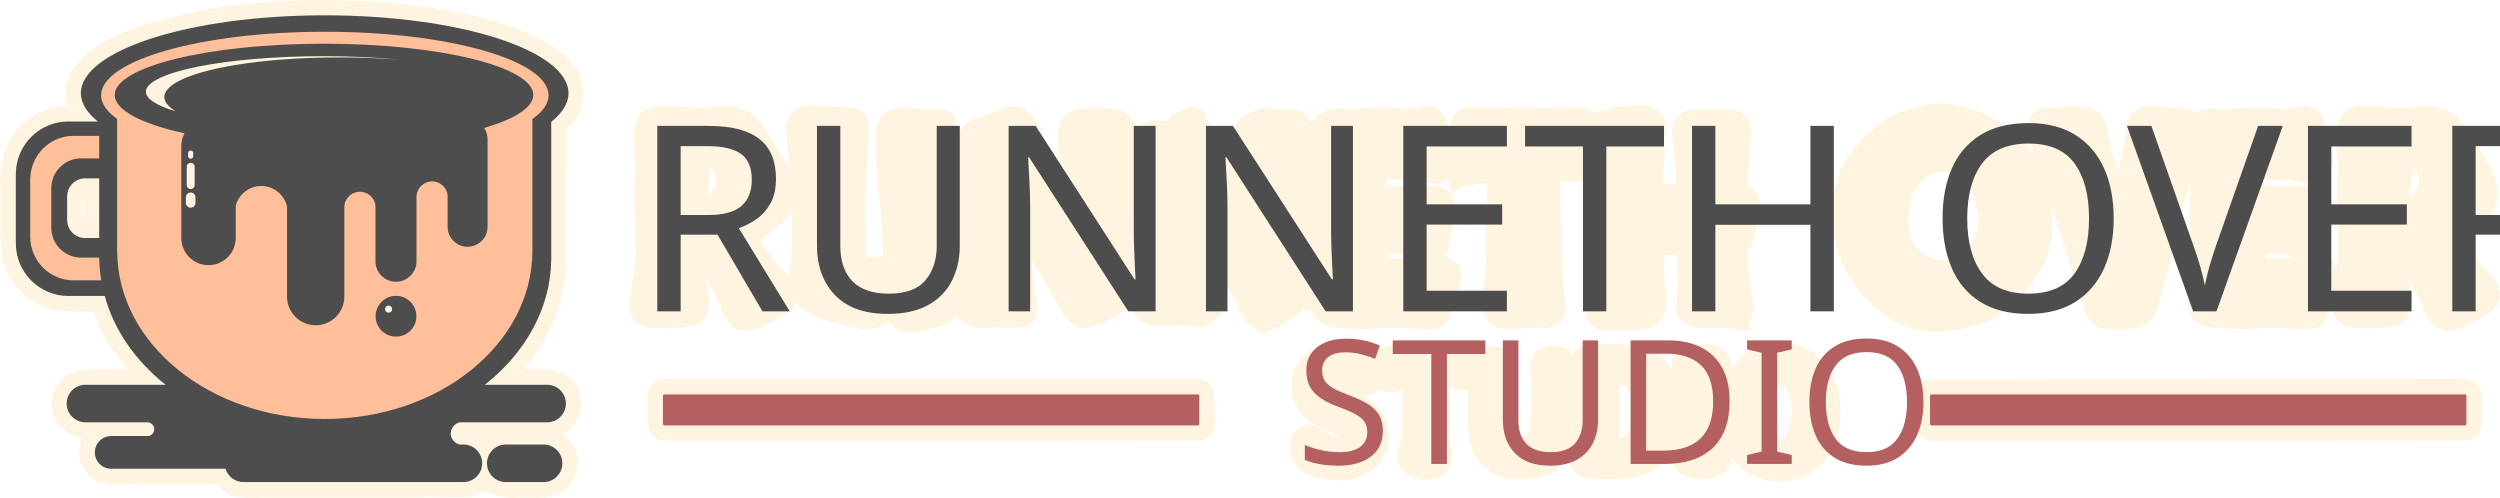
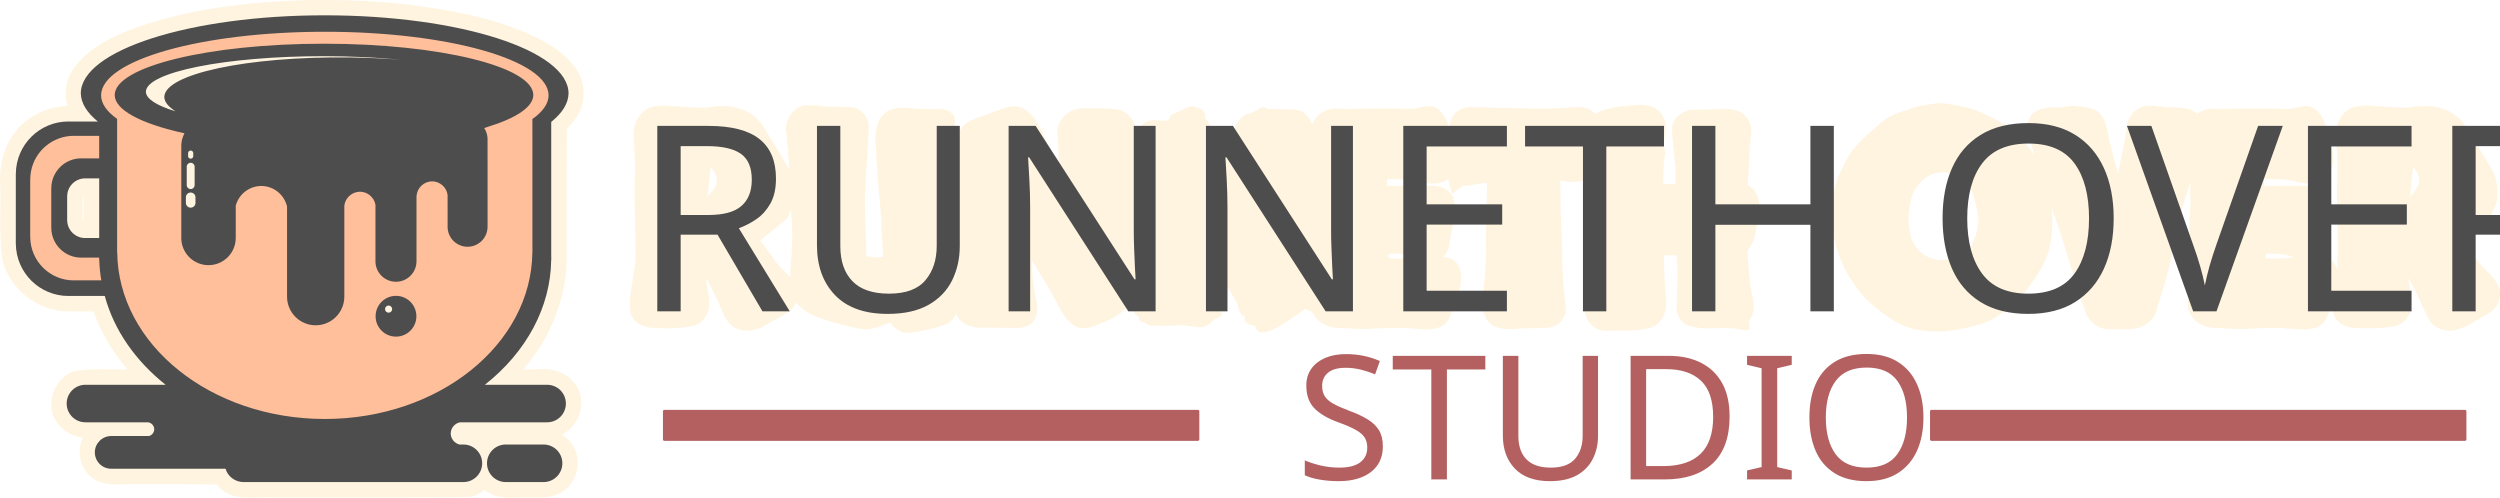
<svg xmlns="http://www.w3.org/2000/svg" width="1940.55" height="386.362" viewBox="0 0 513.437 102.225" version="1.1" id="svg1" xml:space="preserve">
  <defs id="defs1" />
  <g id="layer7" style="display:none" transform="translate(2.643998,2.489263)">
    <path style="fill:#ff0000;stroke:#ff0000;stroke-width:0.376px;stroke-linecap:butt;stroke-linejoin:miter;stroke-opacity:1" d="m 142.875,83.301 c 0,98.924 0,100.056 0,100.056" id="path16" />
  </g>
  <g id="layer5" style="display:none" transform="translate(2.643998,2.489263)">
    <path style="display:inline;fill:none;stroke:#07ff00;stroke-width:1.269;stroke-linecap:butt;stroke-linejoin:miter;stroke-dasharray:none;stroke-opacity:1" d="m 351.95,277.151 c -256.938,0 -256.938,0 -256.938,0" id="path18" />
  </g>
  <g id="layer8" style="display:none" transform="translate(2.643998,2.489263)">
    <rect style="display:inline;fill:#fff4e0;fill-opacity:1;stroke:none;stroke-width:0;stroke-linecap:round;stroke-linejoin:round;stroke-opacity:1" id="rect115" width="508" height="285.75" x="-4.9999999e-06" y="-4.9999999e-06" />
    <circle style="display:inline;fill:#00ff00;fill-opacity:1;stroke:#ff0000;stroke-width:0;stroke-linecap:round;stroke-linejoin:round;stroke-opacity:1" id="path115" cx="254" cy="142.875" r="142.875" />
  </g>
  <g id="g6" transform="translate(2.643998,2.489263)" style="display:inline">
    <g id="g2" style="opacity:1;fill:#fff4e0;fill-opacity:1;stroke:none">
      <path id="path1" style="display:inline;opacity:1;fill:#fff4e0;fill-opacity:1;stroke:none;stroke-width:0.227px;stroke-linecap:butt;stroke-linejoin:miter;stroke-opacity:1" d="M 63.672,1.992 C 62.924,2.007 62.229,2.044 61.598,2.104 51.491,3.067 33.603,4.751 27.426,7.238 21.25,9.724 18.522,12.291 17.399,14.457 c -1.123,2.166 -0.642,4.893 0.241,6.096 0.882,1.203 1.444,3.209 1.444,3.209 -0.802,0 -5.936,-0.321 -8.102,0.08 -2.166,0.401 -8.824,4.332 -9.145,8.824 -0.321,4.492 -0.08,17.487 1.043,18.69 1.123,1.203 5.053,5.615 8.824,5.695 3.77,0.08 8.021,-0.642 8.663,-0.08 0.642,0.561 4.091,9.064 5.134,10.508 1.043,1.444 9.385,10.428 13.877,12.273 4.492,1.845 16.364,5.775 27.513,5.454 11.15,-0.321 27.594,-8.102 29.278,-9.706 1.685,-1.604 10.107,-13.717 11.15,-17.246 1.043,-3.529 1.203,-35.856 1.203,-35.856 0,0 3.209,-3.208 3.449,-5.134 0.241,-1.925 -3.77,-7.54 -8.904,-9.305 C 98.256,6.305 74.901,1.76 63.672,1.992 Z M 61.718,8.2 A 35.094,7.981 0 0 1 91.124,11.828 35.094,7.981 0 0 0 68.009,9.852 35.094,7.981 0 0 0 32.915,17.834 35.094,7.981 0 0 0 38.669,22.195 35.094,7.981 0 0 1 26.624,16.182 35.094,7.981 0 0 1 61.718,8.2 Z M 35.287,27.853 h 2.647 v 13.075 h -2.647 z m -24.465,5.695 h 7.219 v 13.396 h -7.219 z m 65.054,26.15 h 2.647 v 2.486 h -2.647 z" />
      <path id="path2" style="opacity:1;fill:#fff4e0;fill-opacity:1;stroke:none;stroke-width:0;stroke-linecap:round;stroke-linejoin:round;stroke-opacity:1" d="M 62.941,8.36 A 36.397,8.021 0 0 0 26.544,16.382 36.397,8.021 0 0 0 40.432,22.667 36.397,8.021 0 0 1 32.021,17.557 36.397,8.021 0 0 1 68.418,9.536 36.397,8.021 0 0 1 90.922,11.255 36.397,8.021 0 0 0 62.941,8.36 Z M 35.368,27.993 v 12.393 h 2.346 V 27.993 Z m 41.784,32.156 a 0.854,0.854 0 0 0 -0.854,0.854 0.854,0.854 0 0 0 0.854,0.854 0.854,0.854 0 0 0 0.854,-0.854 0.854,0.854 0 0 0 -0.854,-0.854 z" />
    </g>
    <path id="path3" style="display:inline;opacity:1;fill:#fff4e0;fill-opacity:1;stroke:none;stroke-width:0;stroke-linecap:round;stroke-linejoin:round" d="m 59.66,-2.449 c -12.254,0.448 -24.663,1.879 -36.175,6.319 -4.378,1.792 -8.81,4.226 -11.422,8.318 -1.223,2.119 -1.607,4.759 -0.839,7.102 -4.554,0.116 -9.091,2.45 -11.487,6.386 -2.008,3.086 -2.618,6.885 -2.303,10.506 0.07,4.775 -0.249,9.579 0.343,14.331 1.306,6.274 7.426,11.17 13.853,10.942 1.65,0.058 3.301,-0.017 4.952,0.003 1.477,4.391 3.969,8.4 6.961,11.92 -3.65,0.034 -7.343,-0.255 -10.956,0.369 -4.125,1.324 -6.15,7.002 -3.517,10.53 1.191,1.783 3.236,2.868 5.336,3.139 -1.689,3.177 -0.226,7.745 3.249,8.987 2.759,1.045 5.744,0.359 8.608,0.55 5.184,8.77e-4 10.367,-0.014 15.551,0.055 1.022,1.121 2.259,2.115 3.788,2.4 2.618,0.645 5.327,0.113 7.986,0.287 13.399,-0.013 26.801,0.055 40.199,-0.125 1.153,-0.151 2.165,-0.775 3.105,-1.42 1.765,1.491 4.179,1.627 6.384,1.571 2.217,-0.167 4.447,0.147 6.654,-0.167 2.103,-0.246 4.084,-1.45 5.098,-3.335 1.62,-2.78 1.212,-6.782 -1.415,-8.815 -0.17,-0.302 -1.172,-0.587 -0.606,-0.779 3.561,-1.853 4.973,-7.062 2.441,-10.296 -1.608,-2.199 -4.423,-3.206 -7.084,-3.027 -1.168,0.051 -2.335,0.101 -3.504,0.055 5.694,-6.595 9.156,-15.251 8.884,-24.018 -0.005,-8.448 -0.028,-16.896 0.042,-25.343 1.276,-1.407 2.583,-2.907 3.073,-4.803 0.892,-2.915 0.109,-6.223 -1.925,-8.481 C 112.087,7.167 107.82,5.231 103.717,3.54 96.246,0.639 88.278,-0.674 80.358,-1.64 73.489,-2.395 66.566,-2.584 59.66,-2.449 Z M 103.518,31.066 c 0.008,7.048 0.096,14.105 -0.25,21.145 -0.946,7.559 -5.45,14.337 -11.377,18.974 C 83.759,77.593 73.206,80.571 62.966,80.339 56.176,80.215 49.242,78.594 43.182,75.582 35.796,71.922 29.257,65.843 26.29,58.024 25.374,55.58 24.841,53.035 24.692,50.498 24.455,44.073 24.659,37.641 24.583,31.213 c -0.007,-2.135 -0.008,-4.271 0.021,-6.406 2.192,1.093 4.573,1.713 6.895,2.463 -0.203,1.752 0.003,3.531 -0.067,5.295 -0.002,5.201 -0.144,10.414 0.209,15.606 0.848,5.021 6.802,8.338 11.525,6.457 3.845,-1.394 6.228,-5.639 5.809,-9.647 0.113,-1.774 -0.424,-3.699 0.391,-5.356 1.062,-1.182 3.617,-0.765 3.721,1.005 0.219,1.84 -0.082,3.694 0.06,5.54 0.05,4.937 -0.236,9.904 0.364,14.816 1.338,5.052 7.717,8.089 12.418,5.668 3.643,-1.627 5.781,-5.802 5.309,-9.714 0.048,-4.85 -0.056,-9.701 0.058,-14.55 0.061,3.611 -0.253,7.261 0.344,10.84 0.377,1.407 1.222,2.678 2.355,3.59 -3.282,2.596 -3.564,8.176 -0.376,10.964 2.871,2.795 8.16,2.689 10.658,-0.556 2.577,-2.927 2.284,-8.045 -0.92,-10.406 2.263,-1.759 2.971,-4.83 2.728,-7.567 0.04,-3.151 -0.119,-6.305 0.036,-9.454 -0.017,2.857 -0.348,6.002 1.328,8.503 2.39,3.453 8.038,4.136 10.969,1.006 2.017,-1.923 2.526,-4.902 2.225,-7.569 0.011,-5.296 0.035,-10.592 -0.018,-15.888 0.984,-0.337 1.955,-0.719 2.883,-1.191 0.004,2.135 0.008,4.271 0.012,6.406 z m -88.953,6.486 c -0.037,1.828 0.029,3.657 -0.035,5.484 -0.366,-0.647 -0.116,-1.458 -0.214,-2.179 0.027,-1.094 -0.066,-2.239 0.163,-3.298 0.01,0.003 0.146,-0.216 0.086,-0.008 z m 62.637,22.986 c 0.676,0.141 -0.116,1.25 -0.335,0.507 -0.036,-0.191 0.08,-0.548 0.335,-0.507 z" />
-     <g id="g4" style="fill:#fff4e0;fill-opacity:1">
+     <g id="g4" style="display:none;fill:#fff4e0;fill-opacity:1">
      <path id="text3" style="font-style:normal;font-variant:normal;font-weight:normal;font-stretch:normal;font-size:35.551px;font-family:Stylish;-inkscape-font-specification:Stylish;fill:#fff4e0;fill-opacity:1;stroke:none;stroke-width:0.52;stroke-linecap:round;stroke-opacity:1" d="m 362.039,67.93 c -3.693,0.144 -7.13,2.325 -9.141,5.377 0.33,-1.767 -0.664,-3.574 -2.229,-4.399 -1.891,-1.009 -4.17,-0.862 -6.196,-0.405 -1.944,0.465 -3.856,2.122 -3.734,4.266 0.024,0.438 0.207,0.975 -0.183,0.32 -2.078,-2.996 -5.66,-4.628 -9.23,-4.889 -2.064,-0.144 -4.137,0.016 -6.203,0.054 -1.704,0.156 -3.658,0.483 -4.799,1.887 -1.937,-2.221 -5.826,-2.31 -7.742,-0.016 -0.947,1.086 -1.098,2.6 -0.875,3.97 0.217,3.864 0.23,7.83 -0.301,11.694 0.048,1.102 -1.196,1.972 -2.193,1.465 -0.615,-0.53 -0.313,-1.49 -0.54,-2.203 -0.436,-4.03 -0.169,-8.086 -0.096,-12.125 -0.076,-1.936 -1.55,-3.628 -3.41,-4.097 -1.635,-0.497 -3.463,-0.223 -4.926,0.642 -1.32,-1.245 -3.228,-1.475 -4.961,-1.341 -4.063,0.033 -8.154,-0.159 -12.192,0.373 -1.17,0.155 -2.406,0.63 -3.142,1.541 -2.101,-1.994 -5.174,-2.192 -7.917,-2.084 -3.899,0.034 -7.952,2.422 -9.165,6.254 -1.282,4.251 1.18,9.15 5.256,10.828 1.473,0.837 3.063,1.314 4.397,2.297 -1.555,0.065 -2.705,-1.089 -3.894,-1.904 -1.917,-1.524 -4.939,-0.482 -5.938,1.63 -1.093,2.392 -0.198,5.385 1.823,7.004 1.424,1.263 3.382,1.513 5.177,1.878 3.57,0.608 7.599,-0.022 10.273,-2.631 2.203,-2.075 3.166,-5.334 2.416,-8.27 -0.629,-2.737 -2.576,-5.14 -5.127,-6.317 1.274,0.214 2.565,-0.395 3.418,-1.322 1.373,0.961 3.183,0.645 4.662,0.129 0.026,3.614 0.218,7.264 -0.327,10.847 -0.784,1.845 -1.043,4.306 0.509,5.839 2.24,2.297 6.279,2.357 8.7,0.321 1.517,-1.467 1.846,-3.904 0.943,-5.78 -0.471,-2.454 0.011,-4.956 -0.111,-7.431 0.024,-1.335 0.068,-2.68 0.148,-3.99 1.119,0.187 2.288,0.494 3.436,0.246 0.42,4.161 -0.408,8.526 1.189,12.513 1.105,2.792 3.686,4.848 6.601,5.477 2.98,0.676 6.216,0.449 9.017,-0.803 1.988,-0.898 3.639,-2.525 4.523,-4.523 -0.799,1.863 0.099,4.277 2.035,4.998 2.166,0.943 4.587,0.594 6.881,0.721 3.644,0.009 7.515,-0.908 10.154,-3.573 0.782,-0.752 1.462,-1.61 2.019,-2.541 -0.538,1.5 -0.348,3.348 0.908,4.441 1.758,1.697 4.425,1.792 6.715,1.526 2.022,-0.287 4.057,-1.781 4.221,-3.943 -0.035,-0.679 0.061,-0.547 0.385,-0.056 2.185,2.982 5.88,4.736 9.57,4.593 4.68,-0.067 9.33,-2.905 11.126,-7.298 1.827,-4.633 1.842,-10.025 -0.192,-14.593 -1.963,-3.994 -6.295,-6.816 -10.794,-6.599 -0.315,-0.006 -0.63,0.003 -0.945,0.004 z m 1.055,8.582 c 1.502,0.451 1.884,2.218 2.016,3.585 0.346,2.442 0.169,5.136 -1.226,7.239 -0.862,0.836 -2.442,0.306 -2.792,-0.801 -1.164,-2.081 -0.873,-4.587 -0.673,-6.838 0.224,-1.328 0.853,-3.029 2.384,-3.22 0.099,-0.016 0.194,0.027 0.291,0.036 z m -32.797,0.125 c 1.709,0.423 2.62,2.28 2.545,3.935 0.181,2.015 0.238,4.331 -1.134,5.971 -0.476,0.448 -1.098,0.765 -1.754,0.816 0.047,-3.591 10e-4,-7.183 0.043,-10.773 0.1,0.017 0.201,0.034 0.301,0.051 z" />
      <path id="rect3" style="fill:#fff4e0;fill-opacity:1;stroke:none;stroke-width:0.418;stroke-linecap:round;stroke-linejoin:round;stroke-dasharray:none;paint-order:normal" d="m 502.363,75.303 c -36.278,0.079 -72.557,-0.007 -108.834,0.094 -2.222,0.306 -3.394,2.854 -2.965,4.893 0.101,2.159 -0.421,4.555 0.83,6.477 1.289,1.527 3.468,1.329 5.26,1.279 35.836,-0.011 71.673,0.032 107.507,-0.057 2.175,-0.346 3.32,-2.837 2.904,-4.85 -0.104,-2.247 0.466,-4.785 -0.994,-6.727 -0.96,-0.959 -2.413,-1.147 -3.709,-1.109 z" />
      <path id="rect4" style="fill:#fff4e0;fill-opacity:1;stroke:none;stroke-width:0.418;stroke-linecap:round;stroke-linejoin:round;stroke-dasharray:none;paint-order:normal" d="m 242.068,75.32 c -36.12,0.017 -72.241,0.036 -108.361,0.014 -1.921,0.113 -3.555,1.91 -3.367,3.85 -0.043,1.764 0.012,3.532 0.021,5.294 0.105,1.603 1.177,3.251 2.876,3.448 1.78,0.342 3.597,-0.017 5.393,0.117 35.101,-0.009 70.203,0.034 105.302,-0.055 2.215,-0.348 3.328,-2.897 2.908,-4.93 -0.096,-2.23 0.453,-4.754 -1.006,-6.674 -0.982,-0.967 -2.453,-1.134 -3.766,-1.064 z" />
    </g>
    <g id="layer1">
      <path style="fill:#fff4e0;fill-opacity:1;stroke-width:0.265" d="m 230.48,58.978 c -1.129,-3.469 -0.403,-30.976 -0.403,-30.976 0,0 5.163,-4.598 6.292,-5.082 1.129,-0.484 0.968,-1.533 1.936,-1.613 0.968,-0.081 5.485,-0.887 5.969,-0.403 0.484,0.484 5.889,8.631 5.969,10.89 0.081,2.259 0.242,-7.744 1.049,-8.712 0.807,-0.968 3.711,-3.146 5.082,-3.146 1.371,0 5.082,-0.161 6.131,0.242 1.049,0.403 4.759,2.501 4.759,3.388 0,0.887 1.452,35.816 1.049,36.138 -0.403,0.323 -1.855,0.323 -2.259,0.726 -0.403,0.403 -7.905,5.969 -9.277,5.243 -1.371,-0.726 -4.517,-4.275 -5.001,-5.243 -0.484,-0.968 -5.082,-8.954 -6.211,-9.841 -1.129,-0.887 2.178,9.438 2.097,10.083 -0.081,0.645 -1.936,2.904 -3.549,3.065 -1.613,0.161 -8.551,1.21 -10.164,0.403 -1.613,-0.807 -5.082,-4.033 -5.163,-5.082 -0.081,-1.049 1.694,-0.081 1.694,-0.081 z" id="path6" />
    </g>
    <g id="g5" style="display:inline;fill:#fff4e0;fill-opacity:1">
      <path id="text4" style="font-style:normal;font-variant:normal;font-weight:normal;font-stretch:normal;font-size:53.327px;font-family:Skranji;-inkscape-font-specification:Skranji;fill:#fff4e0;fill-opacity:1;stroke:none;stroke-width:0.52;stroke-linecap:round" d="m 395.566,18.662 c -2.177,0.334 -4.431,0.498 -6.454,1.438 -2.361,0.539 -4.607,1.659 -6.312,3.397 -2.731,2.255 -5.449,4.759 -6.845,8.092 -1.326,2.467 -2.135,5.2 -2.299,7.999 -0.515,5.825 1.217,11.767 4.634,16.496 1.486,2.274 3.518,4.11 5.704,5.695 2.27,1.754 4.883,3.169 7.761,3.553 4.095,0.685 8.283,-0.064 12.228,-1.197 2.608,-0.787 4.844,-2.413 6.838,-4.222 2.183,-1.863 3.886,-4.197 5.334,-6.657 1.335,-2.092 2.238,-4.456 2.493,-6.932 0.266,-2.028 0.254,-4.086 0.045,-6.119 1.293,3.447 2.437,6.945 3.469,10.477 1.2,3.813 2.302,7.664 3.701,11.407 0.83,1.77 2.657,3.116 4.663,3.014 1.802,0.094 3.622,0.08 5.416,-0.107 2.143,-0.38 4.096,-2.048 4.447,-4.254 1.068,-3.446 2.183,-6.882 2.914,-10.42 1.04,-4.729 1.881,-9.517 3.494,-14.074 0.111,-0.236 0.409,-1.637 0.361,-0.892 -0.021,1.912 0.126,3.822 -0.026,5.734 -0.315,5.627 0.44,11.28 -0.25,16.893 -0.267,1.399 -0.378,2.945 0.415,4.207 1.131,1.939 3.482,2.792 5.642,2.687 2.196,0.096 4.455,0.345 6.683,0.142 2.466,-0.096 4.901,-0.35 7.372,-0.046 2.05,0.124 4.194,0.429 6.184,-0.221 1.524,-0.646 2.329,-2.251 2.618,-3.798 0.178,-0.561 0.392,-1.109 0.595,-1.661 -0.044,1.444 -0.091,3.127 1.098,4.168 1.179,1.171 2.914,1.433 4.504,1.412 2.367,0.185 4.763,0.022 7.1,-0.36 1.628,-0.329 2.957,-1.609 3.381,-3.209 0.615,-2.216 -0.363,-4.561 -0.499,-6.693 1.669,2.755 2.811,5.785 4.273,8.643 1.197,1.83 3.634,2.62 5.699,1.954 2.274,-0.622 4.165,-2.111 6.248,-3.155 1.475,-0.806 2.672,-2.317 2.592,-4.067 0.004,-2.119 -1.532,-3.794 -3.033,-5.101 -1.692,-1.631 -2.8,-3.737 -4.274,-5.55 -0.687,-0.474 0.048,-0.757 0.445,-1.096 1.641,-1.286 3.231,-2.635 4.838,-3.962 0.585,-1.621 1.696,-3.177 1.474,-4.983 0.238,-2.611 -1,-5.055 -2.42,-7.154 -1.48,-2.334 -2.798,-4.773 -4.337,-7.067 -1.108,-1.575 -2.743,-2.737 -4.597,-3.257 -2.19,-0.745 -4.55,-0.591 -6.794,-0.228 -2.58,0.146 -5.108,-0.167 -7.676,-0.353 -0.993,-0.151 -1.971,0.032 -2.976,0.122 -2.312,0.327 -4.009,2.509 -4.239,4.76 -0.198,1.492 0.114,2.986 0.09,4.483 0.155,2.166 0.181,4.337 0.041,6.502 -0.118,5.679 0.356,11.361 0.059,17.036 -0.018,0.759 -0.1,0.616 -0.325,0.034 -0.494,-1.116 -1.65,-1.75 -2.834,-1.817 -0.714,0.035 0.116,-0.42 0.241,-0.748 0.853,-1.146 0.616,-2.637 1.002,-3.942 0.515,-2.563 1.243,-5.302 0.373,-7.867 -0.847,-1.766 -3.031,-2.134 -4.796,-2.122 -2.9,-0.044 -5.8,0.038 -8.7,-0.009 0.123,-0.411 -0.284,-1.315 0.149,-1.404 2.103,0.091 4.244,-0.052 6.29,0.526 1.997,0.479 4.382,0.822 6.119,-0.545 1.775,-1.554 1.875,-4.197 1.409,-6.349 -0.444,-2.066 -1.123,-4.084 -1.901,-6.045 -0.73,-1.573 -2.425,-2.906 -4.236,-2.479 -1.328,0.237 -2.646,0.676 -4.011,0.489 -4.328,-0.14 -8.656,-0.027 -12.983,0.033 -1.406,-0.169 -2.885,-0.065 -4.127,0.682 -0.378,0.487 -0.678,0.057 -1.045,-0.16 -2.058,-1.153 -4.506,-0.622 -6.741,-0.984 -1.517,-0.106 -3.159,-0.569 -4.559,0.268 -1.677,0.878 -2.712,2.747 -2.663,4.625 -0.437,2.955 -1.149,5.858 -1.671,8.796 -0.769,-2.738 -1.63,-5.454 -2.103,-8.264 -0.372,-1.433 -0.653,-3.045 -1.743,-4.128 -1.078,-1.032 -2.633,-1.169 -4.035,-1.312 -1.32,-0.355 -2.668,-0.014 -3.984,0.126 -1.951,0.052 -4.233,-0.12 -5.74,1.364 -1.511,1.64 -1.261,4.179 -0.314,6.039 0.295,0.753 0.461,1.547 0.653,2.33 -1.445,-2.059 -3.145,-3.975 -5.134,-5.519 -2.07,-1.518 -4.428,-2.552 -6.762,-3.585 -2.456,-0.844 -5.082,-1.288 -7.653,-1.511 z m -61.475,0.371 c -3.096,0.284 -6.382,0.332 -9.168,1.879 -1.003,-1.257 -2.727,-1.582 -4.247,-1.363 -2.766,0.143 -5.504,0.375 -8.282,0.24 -4.333,-0.045 -8.67,-0.134 -12.997,-0.303 -1.656,-0.036 -3.34,0.876 -3.956,2.461 -0.24,0.545 -0.352,1.189 -0.438,1.74 -0.561,-1.73 -1.476,-3.702 -3.344,-4.297 -1.473,-0.375 -2.887,0.456 -4.359,0.468 -1.86,0.093 -3.723,-0.115 -5.586,-0.073 -3.182,-0.057 -6.366,0.199 -9.545,0.044 -2.468,-0.255 -5.286,1.496 -5.424,4.129 -0.093,1.925 0.445,3.811 0.438,5.736 0.126,2.749 -0.295,5.492 -0.118,8.24 -0.011,2.978 -0.262,5.953 -0.119,8.933 0.067,3.269 0.246,6.551 -0.082,9.811 -1.049,-0.577 -2.515,-1.225 -3.588,-0.369 -0.39,0.324 -0.381,0.943 -0.885,1.131 -0.734,0.606 -0.439,1.843 0.41,2.186 1.132,0.977 2.599,1.311 3.93,1.902 0.443,0.414 0.625,1.117 1.119,1.539 1.348,1.433 3.393,1.955 5.306,1.821 2.04,0.098 4.177,0.34 6.256,0.113 2.7,-0.097 5.406,-0.298 8.102,-0.009 2.151,0.168 4.608,0.539 6.473,-0.82 1.522,-1.291 1.566,-3.452 2.369,-5.155 0.861,-2.143 1.646,-4.665 0.569,-6.879 -0.592,-1.168 -1.92,-1.814 -3.161,-1.854 0.943,-0.789 1.238,-2.032 1.301,-3.203 0.491,-2.896 1.598,-5.994 0.73,-8.975 -0.759,-1.87 -2.971,-2.586 -4.844,-2.418 -2.908,-0.075 -5.816,0.023 -8.724,-0.017 0.12,-0.408 -0.286,-1.316 0.149,-1.4 2.315,0.046 4.612,-0.001 6.865,0.646 1.82,0.403 3.953,0.574 5.519,-0.626 0.277,0.989 0.535,1.983 0.803,2.975 0.889,-0.405 1.523,-1.202 2.396,-1.61 1.493,0.004 2.964,-0.422 4.452,-0.57 0.628,-0.209 0.216,0.804 0.332,1.188 -0.065,4.31 -0.312,8.619 -0.194,12.93 -0.004,3.645 -0.483,7.251 -0.742,10.894 -0.025,2.007 1.132,4.155 3.173,4.691 2.093,0.656 4.297,0.112 6.438,0.131 1.71,-0.124 3.504,0.168 5.149,-0.411 1.667,-0.695 2.773,-2.608 2.295,-4.395 -0.374,-3.286 -0.677,-6.551 -0.659,-9.858 -0.05,-4.556 -0.428,-9.102 -0.384,-13.659 -0.008,-0.675 -0.015,-1.35 -0.023,-2.025 1.795,0.309 4.074,0.76 5.627,-0.619 0.333,-0.322 0.051,0.724 0.14,0.987 0.068,1.457 0.29,2.907 0.195,4.372 -0.114,2.918 -0.317,5.835 -0.208,8.758 -0.014,3.428 -0.424,6.837 -0.517,10.263 -0.068,1.588 -0.5,3.368 0.374,4.857 0.784,1.6 2.628,2.432 4.36,2.233 3.157,-0.17 6.502,0.378 9.474,-0.979 2.097,-1.339 2.596,-4.104 2.232,-6.404 -0.273,-2.698 -0.398,-5.376 -0.357,-8.096 0.858,0.04 1.718,0.011 2.576,-0.027 0.277,3.546 0.173,7.214 -0.041,10.768 0.036,1.685 1.132,3.525 2.857,3.816 3.337,0.977 6.853,-0.07 10.224,0.664 0.569,0.123 1.337,0.306 1.952,-0.025 0.082,-0.636 -0.284,-1.307 -0.08,-1.908 0.647,-0.572 0.784,-1.571 0.869,-2.405 0.08,-2.02 -0.694,-3.949 -0.751,-5.962 -0.181,-1.936 -0.452,-3.87 -0.46,-5.802 0.368,-0.78 1.047,-1.398 1.24,-2.272 0.696,-2.084 0.798,-4.293 1.135,-6.447 0.185,-1.861 -0.572,-3.935 -2.334,-4.789 0.287,-3.566 0.263,-7.136 0.71,-10.678 0.193,-1.963 -0.975,-4.003 -2.876,-4.641 -2.151,-0.718 -4.475,-0.2 -6.663,-0.187 -1.415,0.085 -2.912,-0.274 -4.225,0.438 -1.557,0.661 -2.746,2.298 -2.48,4.036 0.092,3.113 0.771,6.128 0.686,9.213 -0.108,0.454 0.282,1.409 -0.169,1.54 -0.791,0.002 -1.581,0.035 -2.372,0.027 0.032,-1.663 0.087,-3.34 0.189,-4.992 0.311,-0.918 0.34,-1.973 -0.159,-2.818 0.059,-1.412 0.699,-2.779 0.496,-4.217 -0.108,-1.725 -1.245,-3.336 -2.912,-3.875 -0.778,-0.288 -1.613,-0.391 -2.439,-0.367 z m -171.385,0.102 c -2.76,0.357 -4.475,3.497 -3.807,6.088 0.189,2.354 0.405,4.705 0.576,7.061 -1.809,-2.984 -3.613,-5.978 -5.446,-8.948 -1.159,-1.747 -2.942,-3.046 -4.973,-3.577 -2.162,-0.696 -4.473,-0.51 -6.678,-0.167 -2.868,0.139 -5.672,-0.242 -8.533,-0.416 -1.426,0.095 -2.983,0.093 -4.138,1.075 -1.775,1.299 -2.411,3.619 -2.188,5.729 0.138,2.803 0.345,5.624 0.188,8.483 -0.145,4.687 0.164,9.372 0.129,14.06 0.051,1.903 -0.014,3.807 -0.412,5.674 -0.409,2.529 -0.969,5.128 -0.524,7.688 0.574,2.021 2.809,2.992 4.767,2.967 2.862,0.164 5.8,0.176 8.583,-0.573 1.93,-0.774 2.98,-2.945 2.758,-4.958 -0.077,-1.592 -0.56,-3.127 -0.696,-4.712 1.404,2.221 2.384,4.593 3.445,7.001 0.662,1.528 1.667,3.114 3.381,3.564 1.985,0.622 4.118,-0.017 5.808,-1.118 1.761,-0.996 3.663,-1.844 5.167,-3.216 0.302,-0.36 0.546,-0.772 0.709,-1.213 1.688,2.105 4.351,3.068 6.848,3.84 2.287,0.669 4.606,1.284 6.956,1.672 1.961,0.117 3.804,-0.7 5.576,-1.428 0.878,1.622 2.891,2.517 4.679,2.027 2.395,-0.302 4.797,-0.81 7.03,-1.736 0.803,-0.456 1.471,-1.173 1.814,-2.035 0.809,2.067 3.188,2.932 5.263,2.849 2.329,-0.083 4.658,0.055 6.986,0.042 1.334,-0.026 2.896,-0.217 3.668,-1.462 0.99,-1.375 0.826,-3.173 0.436,-4.725 -0.503,-2.489 -0.821,-5.053 -0.736,-7.61 1.469,2.61 3.22,5.05 4.561,7.734 1.131,1.901 1.949,4.167 3.849,5.459 1.212,0.884 2.82,0.802 4.153,0.256 2.065,-0.784 4.186,-1.548 5.914,-2.973 1.118,-0.881 2.179,-1.986 2.461,-3.433 1.258,0.136 2.764,0.003 3.547,-1.125 0.882,-0.61 0.574,-2.253 -0.576,-2.279 -1.01,-0.172 -2.126,0.159 -2.791,0.959 -0.13,-2.403 -0.447,-4.796 -0.438,-7.207 -0.148,-6.275 0.21,-12.523 0.796,-18.761 0.565,0.809 1.479,1.688 2.553,1.279 1.117,-0.407 1.152,-1.831 1.051,-2.82 0.439,-0.379 0.422,-1.106 0.037,-1.518 1.517,-1.441 3.123,-2.786 4.664,-4.203 1.008,0.28 1.89,0.971 2.922,1.131 1.238,-0.076 2.837,-0.793 2.861,-2.213 -0.099,-1.288 -1.536,-1.859 -2.645,-1.996 -1.516,0.158 -2.747,1.22 -4.193,1.634 -0.614,0.301 -0.289,1.131 0.311,1.207 1.005,0.246 -0.518,0.082 -0.89,0.105 -1.389,0.06 -2.808,-0.281 -4.176,0.025 -1.21,0.272 -1.936,1.381 -2.275,2.498 -0.158,0.481 -0.223,0.851 -0.253,0.068 -0.156,-2.194 -1.602,-4.551 -3.917,-4.898 -2.585,-0.34 -5.205,-0.257 -7.801,-0.208 -2.515,0.338 -4.83,2.665 -4.526,5.306 0.048,2.456 0.355,4.843 0.257,7.289 -1.128,-2.702 -2.339,-5.367 -3.512,-8.05 -0.989,-2.018 -2.369,-4.219 -4.67,-4.853 -1.759,-0.423 -3.499,0.409 -5.122,0.985 -1.572,0.724 -3.266,1.12 -4.857,1.84 -1.319,0.577 -2.224,1.796 -2.611,3.158 -0.541,1.399 -0.376,2.905 -0.322,4.362 0.05,5.607 0.152,11.214 0.079,16.821 -0.016,3.056 0.183,6.121 -0.234,9.161 -0.043,-0.214 -0.087,-1.057 -0.148,-1.503 -0.406,-4.791 -0.181,-9.614 -0.62,-14.405 -0.292,-4.218 0.078,-8.506 0.454,-12.749 0.125,-1.793 0.334,-3.609 0.203,-5.398 -0.417,-1.511 -2.203,-1.887 -3.566,-1.845 -1.905,-0.005 -3.815,0.069 -5.71,-0.178 -1.933,-0.153 -4.25,-0.131 -5.582,1.52 -1.625,1.866 -1.494,4.508 -1.315,6.815 0.137,4.059 0.508,8.105 0.901,12.145 0.25,3.363 0.373,6.71 0.557,10.078 -1.152,0.123 -2.322,0.063 -3.459,-0.158 0.011,-4.853 -0.504,-9.703 -0.162,-14.555 0.16,-4.13 0.687,-8.283 0.653,-12.439 -0.206,-1.928 -1.901,-3.637 -3.889,-3.601 -1.999,-0.187 -4.02,0.064 -6.01,-0.266 -1.046,-0.092 -2.096,-0.175 -3.146,-0.128 z m 94.084,0.414 c -0.889,0.061 -1.553,0.886 -1.697,1.723 -0.117,-0.64 -0.685,-0.44 -1.172,-0.424 -1.245,0.137 -2.145,1.268 -2.603,2.33 -0.046,0.959 -0.271,2.264 0.788,2.781 -4e-5,0.144 -0.757,0.222 -1.004,0.463 -0.605,0.384 -0.838,1.412 -0.107,1.789 1.324,1.048 3.498,1.273 4.783,0.047 0.361,-0.855 -0.32,-1.65 -1.09,-1.939 -0.695,-0.25 -0.381,-0.423 0.17,-0.568 0.68,-0.135 0.927,-0.401 0.475,-0.995 0.476,0.786 1.675,0.35 1.973,-0.402 0.744,-1.095 1.459,-2.577 0.738,-3.864 -0.262,-0.476 -0.659,-0.951 -1.254,-0.94 z m 5.5,0.445 c -1.532,0.013 -2.048,2.332 -0.764,3.082 0.368,0.266 0.661,0.565 0.664,1.029 0.388,0.932 1.592,0.841 2.373,0.52 1.05,-0.235 2.281,-1.187 1.869,-2.391 -0.365,-0.803 -1.078,-1.454 -1.836,-1.885 -0.715,-0.341 -1.534,-0.319 -2.307,-0.355 z m -29.279,7.178 c 0.52,0.792 -0.749,-0.125 0,0 z m -89.613,4.719 c 0.955,1.106 1.684,2.839 0.722,4.172 -0.423,0.674 -0.942,1.284 -1.452,1.892 0.212,-2.046 0.369,-4.182 0.658,-6.145 l 0.067,0.074 z m 349.721,0.096 c 0.861,1.056 1.57,2.67 0.695,3.923 -0.39,0.747 -0.912,1.42 -1.501,2.02 0.242,-2.059 0.358,-4.109 0.65,-6.119 0.052,0.059 0.104,0.117 0.156,0.176 z m -96.344,0.898 c 2.873,0.362 5.514,2.586 6.05,5.489 0.578,2.039 1.144,4.196 0.598,6.308 -0.377,1.519 -0.88,3.091 -1.883,4.317 -1.172,1.045 -2.776,1.366 -4.242,1.788 -3.365,0.777 -6.953,-1.724 -7.587,-5.077 -0.565,-2.267 -0.455,-4.595 0.032,-6.794 0.38,-2.284 1.927,-4.302 3.925,-5.42 0.976,-0.416 2.042,-0.667 3.107,-0.611 z M 159.971,43.113 c 0.188,2.658 0.066,5.311 -0.157,7.97 -0.08,1.117 -0.157,2.234 -0.161,3.355 -1.204,-1.35 -2.686,-2.468 -3.589,-4.067 -0.858,-1.173 -1.703,-2.357 -2.597,-3.504 1.942,-1.457 3.77,-3.053 5.645,-4.59 0.208,-0.555 0.453,-1.094 0.711,-1.627 0.05,0.821 0.099,1.642 0.148,2.463 z m 303.877,6.498 c 1.532,-0.005 3.142,0.07 4.521,0.809 -1.904,0.089 -3.819,0.415 -5.719,0.1 -0.067,-0.577 -0.002,-1.07 0.665,-0.891 0.177,-0.005 0.355,-0.013 0.532,-0.017 z m -180.324,0.006 c 1.575,0.023 3.264,-0.03 4.672,0.791 -1.889,0.115 -3.793,0.403 -5.68,0.109 -0.057,-0.569 -0.018,-1.079 0.693,-0.891 0.105,-0.003 0.21,-0.007 0.315,-0.009 z m -31.236,7.631 c -0.923,-0.032 -1.357,1.032 -1.029,1.796 0.424,1.09 0.315,2.485 1.326,3.263 0.487,-0.132 0.405,0.397 0.354,0.689 0.032,0.812 0.851,1.17 1.537,1.281 0.475,0.068 0.809,0.281 0.887,0.766 0.294,0.812 1.616,1.082 1.975,0.193 0.682,-1.391 1.123,-3.072 0.633,-4.594 -0.164,-0.895 -1.416,-0.865 -1.895,-0.236 -0.279,-0.16 -0.2,-0.75 -0.514,-1.004 -0.695,-0.896 -1.865,-1.195 -2.659,-1.98 -0.189,-0.104 -0.396,-0.172 -0.613,-0.174 z m 15.336,1.604 c -0.62,0.553 -1.323,-0.489 -0.325,-0.421 0.469,-0.234 0.283,0.125 0.325,0.421 z m -35.801,-0.162 c -0.953,0.211 -2.216,0.812 -2.041,1.986 0.232,0.804 0.775,1.548 1.514,1.961 -0.177,0.659 0.44,1.167 1.061,1.086 0.632,0.414 1.405,0.976 2.18,0.535 0.527,-0.176 0.51,-0.844 0.975,-1.045 0.79,-0.537 0.48,-1.923 -0.48,-2.006 -0.377,-0.175 -0.519,-0.363 -0.285,-0.73 0.092,-0.772 -0.683,-1.247 -1.371,-1.271 -0.43,-0.317 -0.994,-0.62 -1.551,-0.516 z m 13.252,0.166 c -1.959,0.164 -3.717,1.147 -5.61,1.603 -0.328,0.182 1.003,0.397 1.316,0.592 0.288,0.233 0.994,-0.039 0.933,0.466 0.19,0.456 -0.587,0.617 -0.812,0.939 -0.762,0.596 -1.523,1.193 -2.285,1.789 1.745,-0.015 3.459,0.313 5.188,0.479 1.244,0.04 2.247,-0.873 3.049,-1.707 0.562,-0.234 1.468,-0.478 1.434,-1.25 -0.075,-0.384 -0.33,-0.68 -0.322,-1.1 -0.087,-0.564 -0.691,-0.705 -1.043,-1.004 -0.395,-0.561 -1.163,-0.869 -1.846,-0.807 z" />
    </g>
  </g>
  <g id="layer9" style="opacity:1;fill:#ffbf9b;fill-opacity:1;stroke:none" transform="translate(2.643998,2.489263)">
    <path id="path117" style="display:inline;opacity:1;fill:#ffbf9b;fill-opacity:1;stroke:none;stroke-width:0.227px;stroke-linecap:butt;stroke-linejoin:miter;stroke-opacity:1" d="M 63.672,1.992 C 62.924,2.007 62.229,2.044 61.598,2.104 51.491,3.067 33.603,4.751 27.426,7.238 21.25,9.724 18.522,12.291 17.399,14.457 c -1.123,2.166 -0.642,4.893 0.241,6.096 0.882,1.203 1.444,3.209 1.444,3.209 -0.802,0 -5.936,-0.321 -8.102,0.08 -2.166,0.401 -8.824,4.332 -9.145,8.824 -0.321,4.492 -0.08,17.487 1.043,18.69 1.123,1.203 5.053,5.615 8.824,5.695 3.77,0.08 8.021,-0.642 8.663,-0.08 0.642,0.561 4.091,9.064 5.134,10.508 1.043,1.444 9.385,10.428 13.877,12.273 4.492,1.845 16.364,5.775 27.513,5.454 11.15,-0.321 27.594,-8.102 29.278,-9.706 1.685,-1.604 10.107,-13.717 11.15,-17.246 1.043,-3.529 1.203,-35.856 1.203,-35.856 0,0 3.209,-3.208 3.449,-5.134 0.241,-1.925 -3.77,-7.54 -8.904,-9.305 C 98.256,6.305 74.901,1.76 63.672,1.992 Z M 61.718,8.2 A 35.094,7.981 0 0 1 91.124,11.828 35.094,7.981 0 0 0 68.009,9.852 35.094,7.981 0 0 0 32.915,17.834 35.094,7.981 0 0 0 38.669,22.195 35.094,7.981 0 0 1 26.624,16.182 35.094,7.981 0 0 1 61.718,8.2 Z M 35.287,27.853 h 2.647 v 13.075 h -2.647 z m -24.465,5.695 h 7.219 v 13.396 h -7.219 z m 65.054,26.15 h 2.647 v 2.486 h -2.647 z" />
    <path id="path121" style="opacity:1;fill:#fff4e0;fill-opacity:1;stroke:none;stroke-width:0;stroke-linecap:round;stroke-linejoin:round;stroke-opacity:1" d="M 62.941,8.36 A 36.397,8.021 0 0 0 26.544,16.382 36.397,8.021 0 0 0 40.432,22.667 36.397,8.021 0 0 1 32.021,17.557 36.397,8.021 0 0 1 68.418,9.536 36.397,8.021 0 0 1 90.922,11.255 36.397,8.021 0 0 0 62.941,8.36 Z M 35.368,27.993 v 12.393 h 2.346 V 27.993 Z m 41.784,32.156 a 0.854,0.854 0 0 0 -0.854,0.854 0.854,0.854 0 0 0 0.854,0.854 0.854,0.854 0 0 0 0.854,-0.854 0.854,0.854 0 0 0 -0.854,-0.854 z" />
  </g>
  <path id="path20" style="display:inline;opacity:1;fill:#4d4d4d;fill-opacity:1;stroke:none;stroke-width:0;stroke-linecap:round;stroke-linejoin:round" d="m 66.68,3.144 a 50.087,16.053 0 0 0 -50.086,16.053 50.087,16.053 0 0 0 3.494,5.756 h -5.962 v 0.002 a 10.803,10.803 0 0 0 -0.073,-0.005 l -0.004,-0.002 A 10.803,10.803 0 0 0 3.255,35.646 H 3.246 V 50.084 h 0.009 a 10.803,10.803 0 0 0 10.796,10.703 10.803,10.803 0 0 0 0.132,-0.009 h 7.333 a 46.429,36.718 0 0 0 12.496,18.245 H 17.622 a 3.856,3.856 0 0 0 -0.076,-9.93e-4 v -9.94e-4 a 3.856,3.856 0 0 0 -3.856,3.856 3.856,3.856 0 0 0 3.834,3.854 v 0.003 H 29.965 v 0.008 a 1.465,1.465 0 0 1 0.028,-0.008 h 0.433 a 1.465,1.465 0 0 1 1.252,1.407 1.465,1.465 0 0 1 -1.059,1.401 h -0.654 -7.155 v 0.008 a 3.361,3.361 0 0 0 -3.334,3.358 3.361,3.361 0 0 0 3.362,3.361 3.361,3.361 0 0 0 0.1,-0.008 h 23.376 a 3.856,3.856 0 0 0 3.674,2.743 v 7.45e-4 h 45.177 a 3.856,3.856 0 0 0 0.005,0 3.856,3.856 0 0 0 3.857,-3.857 3.856,3.856 0 0 0 -3.857,-3.855 3.856,3.856 0 0 0 -0.005,0 h -0.799 a 2.373,2.373 0 0 1 -1.801,-2.265 2.373,2.373 0 0 1 1.9,-2.295 h 17.758 v -0.01 a 3.856,3.856 0 0 0 0.14,0.01 3.856,3.856 0 0 0 3.856,-3.856 3.856,3.856 0 0 0 -3.856,-3.855 3.856,3.856 0 0 0 -0.14,0.01 v -0.009 H 99.58 A 46.429,36.718 0 0 0 113.198,53.465 h 0.011 V 53.355 a 46.429,36.718 0 0 0 0.016,-0.182 46.429,36.718 0 0 0 -0.016,-0.552 v -27.581 a 50.087,16.053 0 0 0 3.556,-5.842 A 50.087,16.053 0 0 0 66.679,3.145 Z m 0.032,3.379 v 3.873e-4 h 3.85e-4 a 45.953,13.066 0 0 1 45.952,13.067 45.953,13.066 0 0 1 -3.323,4.854 v 2.979 a 49.099,15.737 0 0 0 7.6e-4,-9.93e-4 v 23.594 a 42.653,34.515 0 0 1 0.014,0.518 42.653,34.515 0 0 1 -0.014,0.171 v 0.103 h -0.01 A 42.653,34.515 0 0 1 66.703,86.049 42.653,34.515 0 0 1 24.074,51.809 h -0.022 v -0.247 a 42.653,34.515 0 0 1 -0.004,-0.027 42.653,34.515 0 0 1 0.004,-0.028 V 27.464 24.757 24.418 A 45.953,13.066 0 0 1 20.76,19.591 45.953,13.066 0 0 1 66.712,6.524 Z m -0.169,2.453 3.79e-4,3.874e-4 a 42.985,10.545 0 0 0 -42.985,10.544 42.985,10.545 0 0 0 14.326,7.855 5.593,5.593 0 0 0 -0.656,2.554 5.593,5.593 0 0 0 0.005,0.063 v 18.822 a 5.593,5.593 0 0 0 -0.004,0.051 5.593,5.593 0 0 0 5.593,5.593 5.593,5.593 0 0 0 5.593,-5.581 h 0.002 v -6.643 a 5.459,5.459 0 0 1 5.23,-4.041 5.459,5.459 0 0 1 5.307,4.233 v 18.443 a 5.884,5.884 0 0 0 -0.004,0.053 5.884,5.884 0 0 0 5.884,5.884 5.884,5.884 0 0 0 5.882,-5.871 h 0.002 V 42.188 a 3.282,3.282 0 0 1 3.206,-2.817 3.282,3.282 0 0 1 3.185,2.672 v 11.569 a 4.216,4.216 0 0 0 -0.004,0.038 4.216,4.216 0 0 0 4.217,4.216 4.216,4.216 0 0 0 4.216,-4.207 h 7.41e-4 V 40.197 h 0.009 a 3.24,3.24 0 0 1 3.195,-2.952 3.24,3.24 0 0 1 3.181,2.774 v 2.364 a 4.105,4.105 0 0 0 -0.002,0.038 4.105,4.105 0 0 0 0.004,0.028 v 4.087 a 4.105,4.105 0 0 0 -0.002,0.037 4.105,4.105 0 0 0 4.105,4.104 4.105,4.105 0 0 0 4.104,-4.096 h 7.4e-4 V 32.658 h -7.2e-4 v -4.153 h -0.001 A 4.105,4.105 0 0 0 99.45,26.303 41.231,9.576 0 0 0 100.032,26.101 42.985,10.545 0 0 0 109.528,19.52 42.985,10.545 0 0 0 66.544,8.976 Z m -0.002,2.56 a 36.583,7.331 0 0 1 16.104,0.765 37.893,8.566 0.668 0 0 -10.915,-0.503 37.893,8.566 0.668 0 0 -37.99,8.123 37.893,8.566 0.668 0 0 2.331,2.944 36.583,7.331 0 0 1 -6.112,-3.998 36.583,7.331 0 0 1 36.583,-7.331 z M 15.156,27.893 a 8.95,8.95 0 0 1 0.061,0.005 V 27.898 h 5.154 v 4.627 h -3.651 v 7.56e-4 a 6.147,6.147 0 0 0 -0.041,-0.004 l -0.002,-9.95e-4 a 6.147,6.147 0 0 0 -6.143,6.088 h -0.005 v 8.215 h 0.005 a 6.147,6.147 0 0 0 6.143,6.09 6.147,6.147 0 0 0 0.075,-0.005 h 3.618 v 0.234 a 46.429,36.718 0 0 0 -0.004,0.03 46.429,36.718 0 0 0 0.004,0.03 v 0.262 h 0.024 a 46.429,36.718 0 0 0 0.412,4.113 h -5.543 a 8.95,8.95 0 0 1 -0.108,0.009 8.95,8.95 0 0 1 -8.944,-8.868 h -0.007 v -11.943 h 0.009 a 9.118,9.118 0 0 1 0.151,-1.565 8.95,8.95 0 0 1 8.793,-7.315 z m 24.005,3.025 h 3.71e-4 a 0.531,0.531 0 0 1 0.53,0.531 0.531,0.531 0 0 1 -0.004,0.062 v 0.479 a 0.531,0.531 0 0 1 0.004,0.067 0.531,0.531 0 0 1 -0.004,0.062 0.531,0.531 0 0 0 0,3.87e-4 0.531,0.531 0 0 0 0,3.98e-4 0.531,0.531 0 0 0 0,3.77e-4 0.531,0.531 0 0 0 0,3.97e-4 0.531,0.531 0 0 1 -0.527,0.467 0.531,0.531 0 0 1 -0.526,-0.467 h -7.49e-4 v -0.015 a 0.531,0.531 0 0 1 -0.004,-0.049 0.531,0.531 0 0 1 0.004,-0.048 v -0.511 a 0.531,0.531 0 0 1 -0.004,-0.048 0.531,0.531 0 0 1 0.53,-0.531 z m 0,2.513 h 3.71e-4 a 0.815,0.815 0 0 1 0.815,0.815 0.815,0.815 0 0 1 -0.004,0.05 v 3.653 a 0.815,0.815 0 0 1 0.004,0.074 0.815,0.815 0 0 1 -0.004,0.05 0.815,0.815 0 0 0 0,3.89e-4 0.815,0.815 0 0 0 0,3.76e-4 0.815,0.815 0 0 0 0,3.98e-4 0.815,0.815 0 0 0 0,3.78e-4 0.815,0.815 0 0 0 0,3.98e-4 0.815,0.815 0 0 0 0,3.77e-4 0.815,0.815 0 0 0 0,3.97e-4 0.815,0.815 0 0 1 -0.811,0.762 0.815,0.815 0 0 1 -0.811,-0.762 h -3.88e-4 v -0.014 a 0.815,0.815 0 0 1 -0.002,-0.039 0.815,0.815 0 0 1 0.002,-0.038 v -3.7 a 0.815,0.815 0 0 1 0,-9.93e-4 0.815,0.815 0 0 1 -0.002,-0.037 0.815,0.815 0 0 1 0.815,-0.815 z m -21.674,3.203 -3.85e-4,3.77e-4 v 7.45e-4 a 3.694,3.694 0 0 1 0.025,9.95e-4 h 2.258 v 7.45e-4 h 0.603 v 12.247 h -0.602 v 7.65e-4 h -2.237 a 3.694,3.694 0 0 1 -0.045,0.003 3.694,3.694 0 0 1 -3.692,-3.66 h -0.004 v -4.936 h 0.004 a 3.694,3.694 0 0 1 3.691,-3.659 z m 21.674,2.907 a 0.987,0.987 0 0 1 0.987,0.987 0.987,0.987 0 0 1 -0.004,0.059 v 0.985 a 0.987,0.987 0 0 1 0.004,0.091 0.987,0.987 0 0 1 -0.987,0.987 0.987,0.987 0 0 1 -0.983,-0.929 h -0.002 v -0.021 a 0.987,0.987 0 0 1 -0.002,-0.038 0.987,0.987 0 0 1 0.002,-0.038 v -1.06 a 0.987,0.987 0 0 1 -0.002,-0.038 0.987,0.987 0 0 1 0.987,-0.987 z m 42.166,21.216 a 4.188,4.188 0 0 0 -4.188,4.189 4.188,4.188 0 0 0 4.188,4.189 4.188,4.188 0 0 0 4.189,-4.189 4.188,4.188 0 0 0 -4.189,-4.189 z m -1.519,1.995 a 0.731,0.731 0 0 1 0.731,0.732 0.731,0.731 0 0 1 -0.731,0.731 0.731,0.731 0 0 1 -0.731,-0.731 0.731,0.731 0 0 1 0.731,-0.732 z m 24.063,28.54 a 3.856,3.856 0 0 0 -3.856,3.855 3.856,3.856 0 0 0 3.856,3.857 3.856,3.856 0 0 0 0.047,-0.003 v 0.003 h 7.716 a 3.856,3.856 0 0 0 0.004,0 3.856,3.856 0 0 0 3.856,-3.857 3.856,3.856 0 0 0 -3.856,-3.855 3.856,3.856 0 0 0 -0.004,0 h -7.716 v 7.46e-4 a 3.856,3.856 0 0 0 -0.047,-7.46e-4 z" />
  <g id="layer6" style="fill:#a0ced9;fill-opacity:1" transform="translate(2.643998,2.489263)">
-     <text xml:space="preserve" style="font-style:normal;font-variant:normal;font-weight:normal;font-stretch:normal;font-size:35.551px;font-family:Stylish;-inkscape-font-specification:Stylish;fill:#b46060;fill-opacity:1;stroke:none;stroke-width:0.52;stroke-linecap:round;stroke-opacity:1" x="263.517" y="92.792" id="text2">
-       <tspan id="tspan2" style="font-size:35.551px;fill:#b46060;fill-opacity:1;stroke:none;stroke-width:0.52;stroke-opacity:1" x="263.517" y="92.792">STUDIO</tspan>
+     <text xml:space="preserve" style="font-style:normal;font-variant:normal;font-weight:normal;font-stretch:normal;font-size:35.551px;font-family:Stylish;-inkscape-font-specification:Stylish;fill:#b46060;fill-opacity:1;stroke:none;stroke-width:0.52;stroke-linecap:round;stroke-opacity:1" x="263.517" y="95.967" id="text2">
+       <tspan id="tspan2" style="font-size:35.551px;fill:#b46060;fill-opacity:1;stroke:none;stroke-width:0.52;stroke-opacity:1" x="263.517" y="95.967">STUDIO</tspan>
    </text>
-     <rect style="fill:#b46060;fill-opacity:1;stroke:none;stroke-width:0.418;stroke-linecap:round;stroke-linejoin:round;stroke-dasharray:none;paint-order:normal" id="rect2" width="110.16" height="6.364" x="393.734" y="78.512" ry="0.295" />
-     <rect style="fill:#b46060;fill-opacity:1;stroke:none;stroke-width:0.418;stroke-linecap:round;stroke-linejoin:round;stroke-dasharray:none;paint-order:normal" id="rect2-4" width="110.16" height="6.364" x="133.507" y="78.512" rx="0.291" ry="0.291" />
+     <rect style="fill:#b46060;fill-opacity:1;stroke:none;stroke-width:0.418;stroke-linecap:round;stroke-linejoin:round;stroke-dasharray:none;paint-order:normal" id="rect2" width="110.16" height="6.364" x="393.734" y="81.687" ry="0.295" />
+     <rect style="fill:#b46060;fill-opacity:1;stroke:none;stroke-width:0.418;stroke-linecap:round;stroke-linejoin:round;stroke-dasharray:none;paint-order:normal" id="rect2-4" width="110.16" height="6.364" x="133.507" y="81.687" rx="0.291" ry="0.291" />
  </g>
  <g id="layer4" style="display:inline;fill:#a0ced9;fill-opacity:1" transform="translate(2.643998,2.489263)">
    <text xml:space="preserve" style="font-style:normal;font-variant:normal;font-weight:normal;font-stretch:normal;font-size:53.327px;font-family:Skranji;-inkscape-font-specification:Skranji;fill:#4d4d4d;fill-opacity:1;stroke:none;stroke-width:0.52;stroke-linecap:round" x="127.174" y="61.445" id="text1">
      <tspan id="tspan1" style="font-size:53.327px;fill:#4d4d4d;fill-opacity:1;stroke:none;stroke-width:0.52" x="127.174" y="61.445">RUNNETH OVER</tspan>
    </text>
  </g>
</svg>
